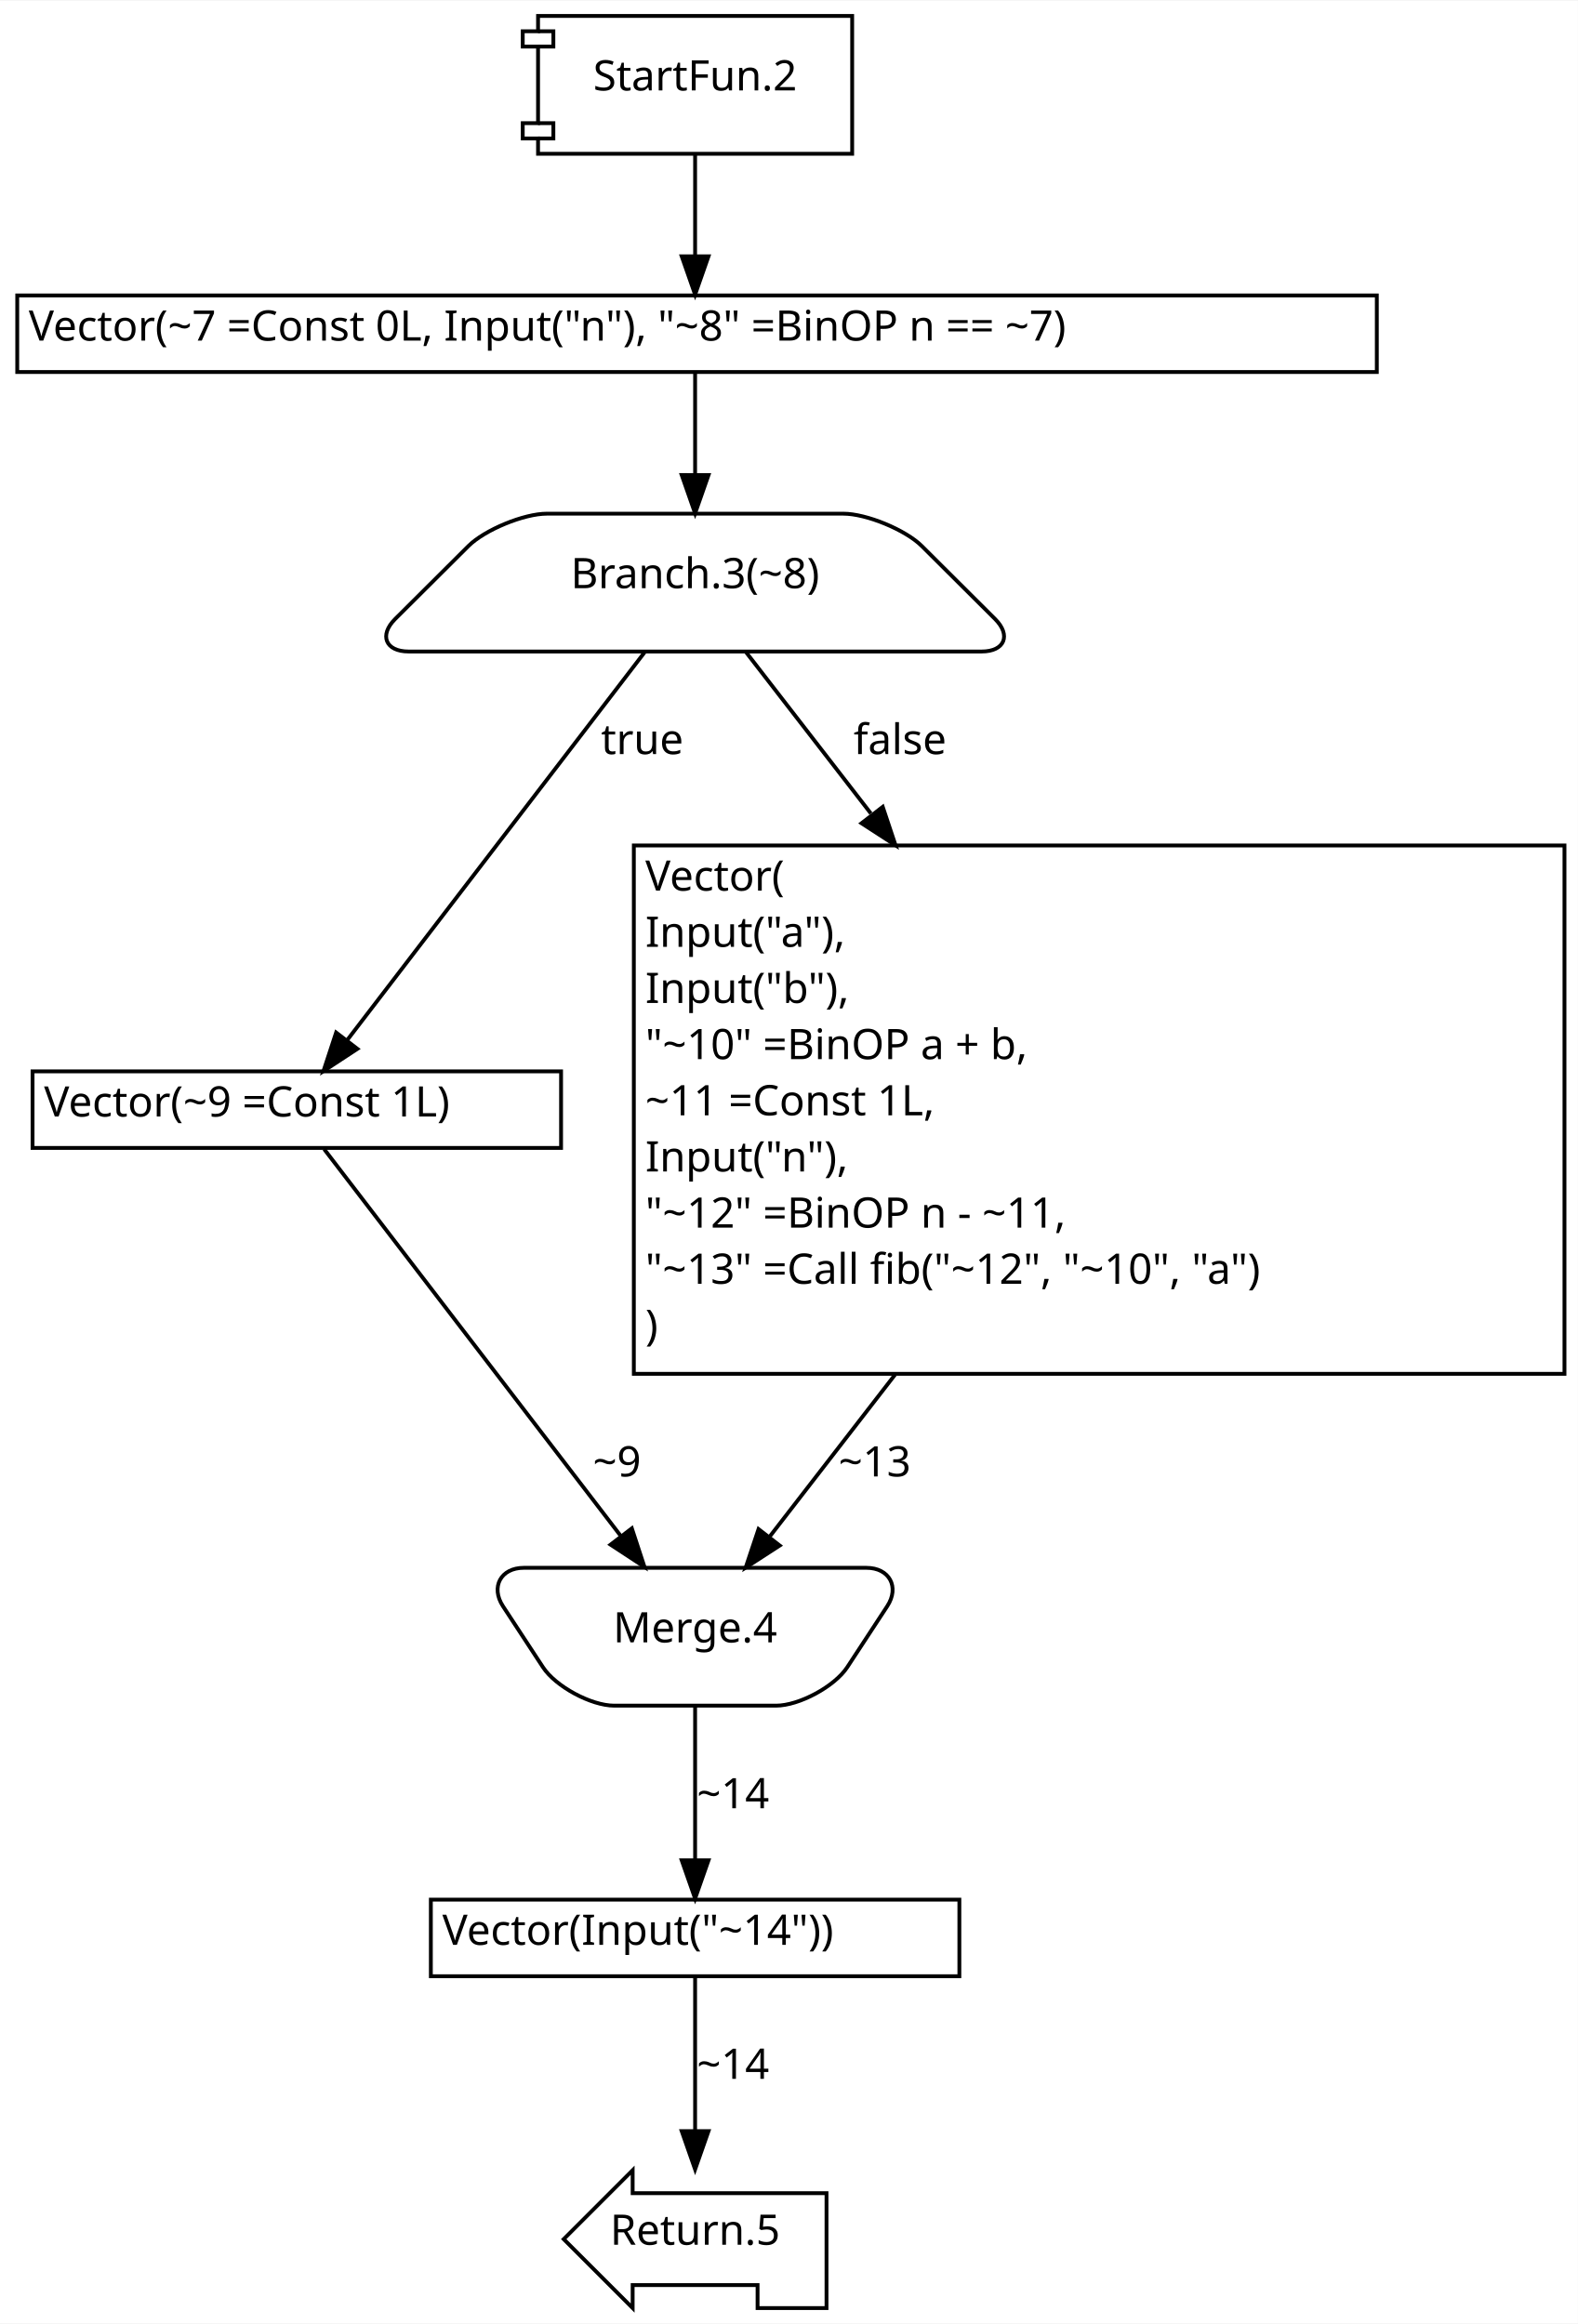
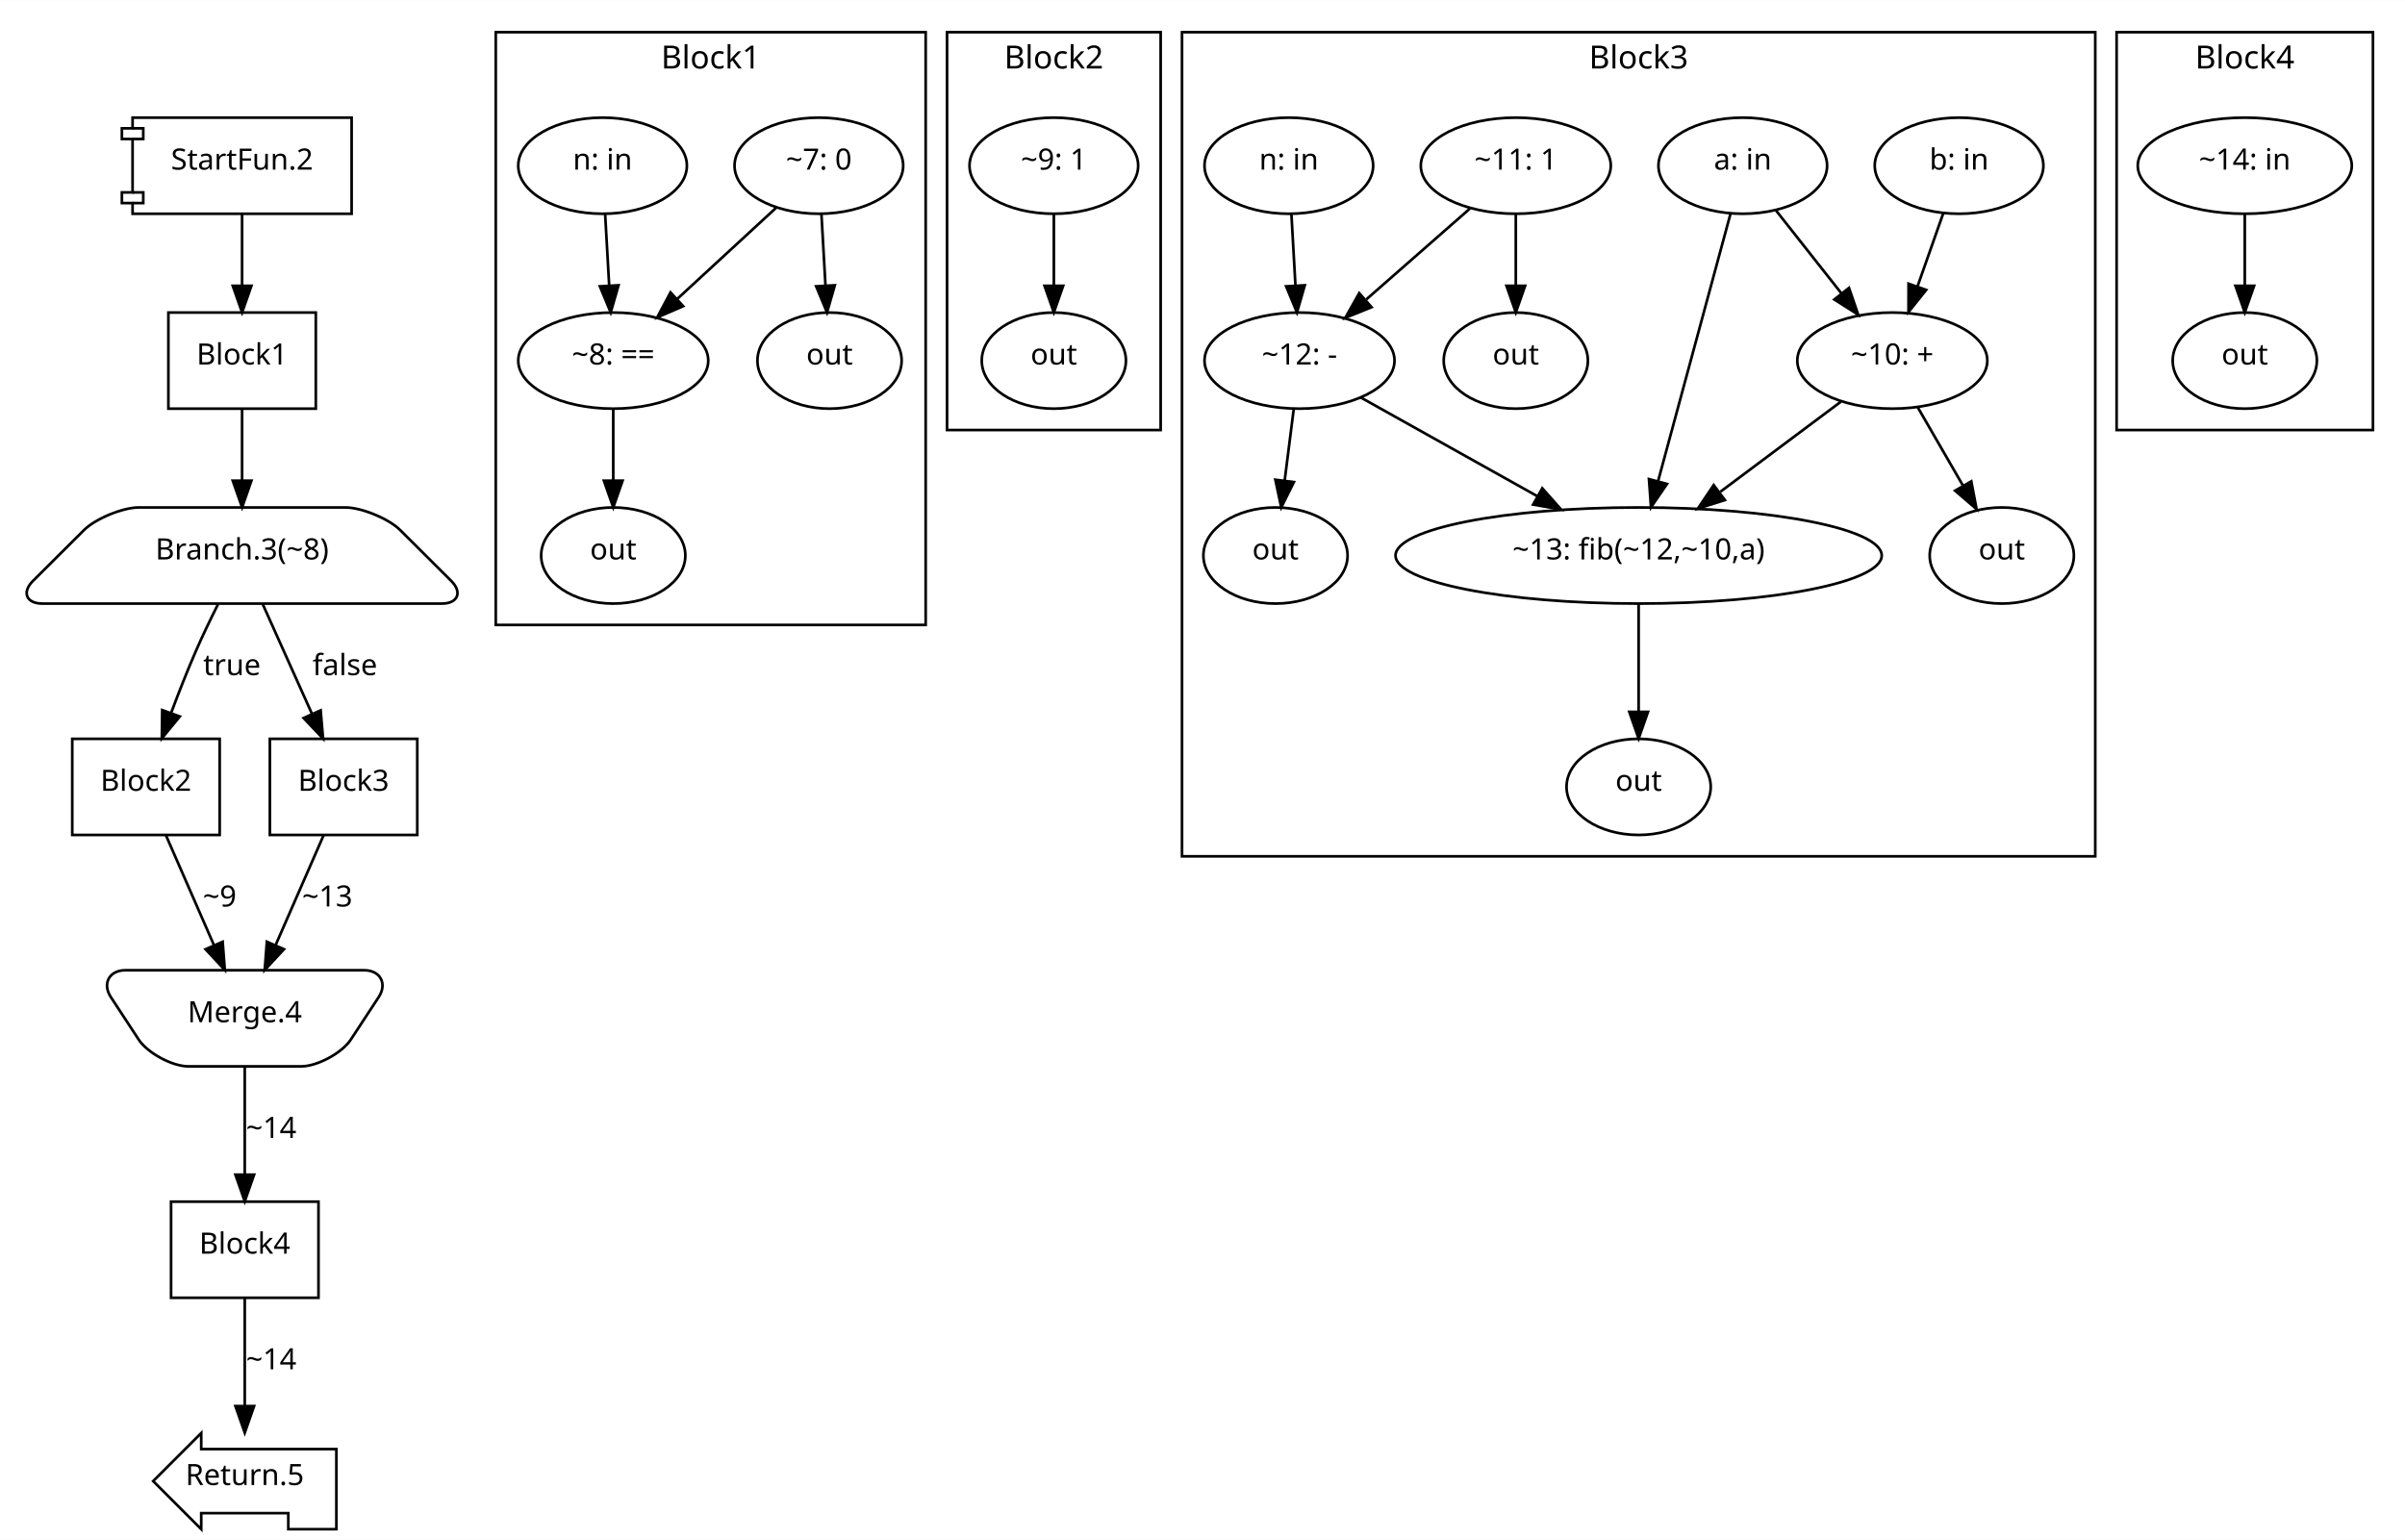
- <svg xmlns="http://www.w3.org/2000/svg" width="412pt" height="607pt" viewBox="0.00 0.00 412.00 606.67">
-   <g id="graph0" class="graph" transform="scale(1 1) rotate(0) translate(4 602.67)">
-     <polygon fill="white" stroke="transparent" points="-4,4 -4,-602.67 408,-602.67 408,4 -4,4" />
+ <svg xmlns="http://www.w3.org/2000/svg" width="901pt" height="577pt" viewBox="0.00 0.00 900.66 576.68">
+   <g id="graph0" class="graph" transform="scale(1 1) rotate(0) translate(4 572.68)">
+     <polygon fill="white" stroke="transparent" points="-4,4 -4,-572.68 896.66,-572.68 896.66,4 -4,4" />
+     <g id="clust1" class="cluster">
+       <polygon fill="none" stroke="black" points="181.66,-338.67 181.66,-560.68 342.66,-560.68 342.66,-338.67 181.66,-338.67" />
+       <text text-anchor="middle" x="262.16" y="-547.08" font-family="Monaco" font-size="12.00">Block1</text>
+     </g>
+     <g id="clust2" class="cluster">
+       <polygon fill="none" stroke="black" points="350.66,-411.67 350.66,-560.68 430.66,-560.68 430.66,-411.67 350.66,-411.67" />
+       <text text-anchor="middle" x="390.66" y="-547.08" font-family="Monaco" font-size="12.00">Block2</text>
+     </g>
+     <g id="clust3" class="cluster">
+       <polygon fill="none" stroke="black" points="438.66,-252.01 438.66,-560.68 780.66,-560.68 780.66,-252.01 438.66,-252.01" />
+       <text text-anchor="middle" x="609.66" y="-547.08" font-family="Monaco" font-size="12.00">Block3</text>
+     </g>
+     <g id="clust4" class="cluster">
+       <polygon fill="none" stroke="black" points="788.66,-411.67 788.66,-560.68 884.66,-560.68 884.66,-411.67 788.66,-411.67" />
+       <text text-anchor="middle" x="836.66" y="-547.08" font-family="Monaco" font-size="12.00">Block4</text>
+     </g>
    <g id="node1" class="node">
-       <polygon fill="none" stroke="black" points="218.51,-598.67 136.49,-598.67 136.49,-594.67 132.49,-594.67 132.49,-590.67 136.49,-590.67 136.49,-570.67 132.49,-570.67 132.49,-566.67 136.49,-566.67 136.49,-562.67 218.51,-562.67 218.51,-598.67" />
-       <polyline fill="none" stroke="black" points="136.49,-594.67 140.49,-594.67 140.49,-590.67 136.49,-590.67 " />
-       <polyline fill="none" stroke="black" points="136.49,-570.67 140.49,-570.67 140.49,-566.67 136.49,-566.67 " />
-       <text text-anchor="middle" x="177.5" y="-579.21" font-family="Monaco" font-size="11.00">StartFun.2</text>
+       <polygon fill="none" stroke="black" points="127.68,-528.67 45.65,-528.67 45.65,-524.67 41.65,-524.67 41.65,-520.67 45.65,-520.67 45.65,-500.67 41.65,-500.67 41.65,-496.67 45.65,-496.67 45.65,-492.67 127.68,-492.67 127.68,-528.67" />
+       <polyline fill="none" stroke="black" points="45.65,-524.67 49.65,-524.67 49.65,-520.67 45.65,-520.67 " />
+       <polyline fill="none" stroke="black" points="45.65,-500.67 49.65,-500.67 49.65,-496.67 45.65,-496.67 " />
+       <text text-anchor="middle" x="86.66" y="-509.21" font-family="Monaco" font-size="11.00">StartFun.2</text>
    </g>
    <g id="node2" class="node">
-       <polygon fill="none" stroke="black" points="0.5,-505.67 0.5,-525.67 355.5,-525.67 355.5,-505.67 0.5,-505.67" />
-       <text text-anchor="start" x="3.5" y="-513.87" font-family="Monaco" font-size="11.00">Vector(~7 =Const 0L, Input("n"), "~8" =BinOP n == ~7)</text>
+       <polygon fill="none" stroke="black" points="114.27,-455.67 59.06,-455.67 59.06,-419.67 114.27,-419.67 114.27,-455.67" />
+       <text text-anchor="middle" x="86.66" y="-436.21" font-family="Monaco" font-size="11.00">Block1</text>
    </g>
    <g id="edge1" class="edge">
-       <path fill="none" stroke="black" d="M177.5,-562.46C177.5,-554.25 177.5,-544.4 177.5,-535.95" />
-       <polygon fill="black" stroke="black" points="181,-535.89 177.5,-525.89 174,-535.89 181,-535.89" />
+       <path fill="none" stroke="black" d="M86.66,-492.49C86.66,-484.46 86.66,-474.72 86.66,-465.74" />
+       <polygon fill="black" stroke="black" points="90.16,-465.7 86.66,-455.7 83.16,-465.7 90.16,-465.7" />
    </g>
    <g id="node3" class="node">
-       <path fill="none" stroke="black" d="M216.21,-468.67C216.21,-468.67 138.79,-468.67 138.79,-468.67 132.79,-468.67 122.54,-464.44 118.29,-460.2 118.29,-460.2 99.17,-441.15 99.17,-441.15 94.92,-436.91 96.67,-432.67 102.67,-432.67 102.67,-432.67 252.33,-432.67 252.33,-432.67 258.33,-432.67 260.08,-436.91 255.83,-441.15 255.83,-441.15 236.71,-460.2 236.71,-460.2 232.46,-464.44 222.21,-468.67 216.21,-468.67" />
-       <text text-anchor="middle" x="177.5" y="-449.21" font-family="Monaco" font-size="11.00">Branch.3(~8)</text>
+       <path fill="none" stroke="black" d="M125.37,-382.67C125.37,-382.67 47.95,-382.67 47.95,-382.67 41.95,-382.67 31.71,-378.44 27.46,-374.2 27.46,-374.2 8.33,-355.15 8.33,-355.15 4.08,-350.91 5.84,-346.67 11.84,-346.67 11.84,-346.67 161.49,-346.67 161.49,-346.67 167.49,-346.67 169.24,-350.91 164.99,-355.15 164.99,-355.15 145.87,-374.2 145.87,-374.2 141.62,-378.44 131.37,-382.67 125.37,-382.67" />
+       <text text-anchor="middle" x="86.66" y="-363.21" font-family="Monaco" font-size="11.00">Branch.3(~8)</text>
    </g>
    <g id="edge2" class="edge">
-       <path fill="none" stroke="black" d="M177.5,-505.65C177.5,-498.6 177.5,-488.43 177.5,-478.8" />
-       <polygon fill="black" stroke="black" points="181,-478.75 177.5,-468.75 174,-478.76 181,-478.75" />
+       <path fill="none" stroke="black" d="M86.66,-419.49C86.66,-411.46 86.66,-401.72 86.66,-392.74" />
+       <polygon fill="black" stroke="black" points="90.16,-392.7 86.66,-382.7 83.16,-392.7 90.16,-392.7" />
    </g>
    <g id="node4" class="node">
-       <polygon fill="none" stroke="black" points="4.5,-303.01 4.5,-323.01 142.5,-323.01 142.5,-303.01 4.5,-303.01" />
-       <text text-anchor="start" x="7.5" y="-311.21" font-family="Monaco" font-size="11.00">Vector(~9 =Const 1L)</text>
+       <polygon fill="none" stroke="black" points="78.27,-296.01 23.06,-296.01 23.06,-260.01 78.27,-260.01 78.27,-296.01" />
+       <text text-anchor="middle" x="50.66" y="-276.54" font-family="Monaco" font-size="11.00">Block2</text>
    </g>
    <g id="edge3" class="edge">
-       <path fill="none" stroke="black" d="M164.33,-432.49C144.38,-406.47 106.72,-357.34 86.73,-331.27" />
-       <polygon fill="black" stroke="black" points="89.32,-328.89 80.46,-323.08 83.77,-333.15 89.32,-328.89" />
-       <text text-anchor="middle" x="163.7" y="-405.87" font-family="Monaco" font-size="11.00">true</text>
+       <path fill="none" stroke="black" d="M77.63,-346.39C74.82,-340.8 71.8,-334.52 69.26,-328.67 66.05,-321.28 62.85,-313.12 60.04,-305.6" />
+       <polygon fill="black" stroke="black" points="63.33,-304.38 56.6,-296.19 56.75,-306.78 63.33,-304.38" />
+       <text text-anchor="middle" x="82.87" y="-319.87" font-family="Monaco" font-size="11.00">true</text>
    </g>
    <g id="node5" class="node">
-       <polygon fill="none" stroke="black" points="161.5,-244.01 161.5,-382.01 404.5,-382.01 404.5,-244.01 161.5,-244.01" />
-       <text text-anchor="start" x="164.5" y="-370.21" font-family="Monaco" font-size="11.00">Vector(</text>
-       <text text-anchor="start" x="164.5" y="-355.54" font-family="Monaco" font-size="11.00">  Input("a"),</text>
-       <text text-anchor="start" x="164.5" y="-340.87" font-family="Monaco" font-size="11.00">  Input("b"),</text>
-       <text text-anchor="start" x="164.5" y="-326.2" font-family="Monaco" font-size="11.00">  "~10" =BinOP a + b,</text>
-       <text text-anchor="start" x="164.5" y="-311.53" font-family="Monaco" font-size="11.00">  ~11 =Const 1L,</text>
-       <text text-anchor="start" x="164.5" y="-296.86" font-family="Monaco" font-size="11.00">  Input("n"),</text>
-       <text text-anchor="start" x="164.5" y="-282.19" font-family="Monaco" font-size="11.00">  "~12" =BinOP n - ~11,</text>
-       <text text-anchor="start" x="164.5" y="-267.53" font-family="Monaco" font-size="11.00">  "~13" =Call fib("~12", "~10", "a")</text>
-       <text text-anchor="start" x="164.5" y="-252.86" font-family="Monaco" font-size="11.00">)</text>
+       <polygon fill="none" stroke="black" points="152.27,-296.01 97.06,-296.01 97.06,-260.01 152.27,-260.01 152.27,-296.01" />
+       <text text-anchor="middle" x="124.66" y="-276.54" font-family="Monaco" font-size="11.00">Block3</text>
    </g>
    <g id="edge4" class="edge">
-       <path fill="none" stroke="black" d="M190.8,-432.49C199.35,-421.44 211.13,-406.22 223.39,-390.37" />
-       <polygon fill="black" stroke="black" points="226.49,-392.1 229.84,-382.05 220.95,-387.81 226.49,-392.1" />
-       <text text-anchor="middle" x="231" y="-405.87" font-family="Monaco" font-size="11.00">false</text>
+       <path fill="none" stroke="black" d="M94.35,-346.54C99.66,-334.72 106.81,-318.78 112.84,-305.35" />
+       <polygon fill="black" stroke="black" points="116.08,-306.67 116.99,-296.11 109.7,-303.8 116.08,-306.67" />
+       <text text-anchor="middle" x="125.17" y="-319.87" font-family="Monaco" font-size="11.00">false</text>
    </g>
    <g id="node6" class="node">
-       <path fill="none" stroke="black" d="M156.36,-157.34C156.36,-157.34 198.64,-157.34 198.64,-157.34 204.64,-157.34 213.93,-162.35 217.22,-167.37 217.22,-167.37 227.66,-183.3 227.66,-183.3 230.95,-188.32 228.24,-193.34 222.24,-193.34 222.24,-193.34 132.76,-193.34 132.76,-193.34 126.76,-193.34 124.05,-188.32 127.34,-183.3 127.34,-183.3 137.78,-167.37 137.78,-167.37 141.07,-162.35 150.36,-157.34 156.36,-157.34" />
-       <text text-anchor="middle" x="177.5" y="-173.87" font-family="Monaco" font-size="11.00">Merge.4</text>
+       <path fill="none" stroke="black" d="M66.52,-173.34C66.52,-173.34 108.8,-173.34 108.8,-173.34 114.8,-173.34 124.09,-178.35 127.38,-183.37 127.38,-183.37 137.83,-199.3 137.83,-199.3 141.12,-204.32 138.41,-209.34 132.41,-209.34 132.41,-209.34 42.92,-209.34 42.92,-209.34 36.92,-209.34 34.21,-204.32 37.5,-199.3 37.5,-199.3 47.94,-183.37 47.94,-183.37 51.23,-178.35 60.52,-173.34 66.52,-173.34" />
+       <text text-anchor="middle" x="87.66" y="-189.87" font-family="Monaco" font-size="11.00">Merge.4</text>
    </g>
    <g id="edge5" class="edge">
-       <path fill="none" stroke="black" d="M80.65,-302.68C96.42,-282.11 134.66,-232.22 158.1,-201.65" />
-       <polygon fill="black" stroke="black" points="160.98,-203.65 164.28,-193.58 155.42,-199.39 160.98,-203.65" />
-       <text text-anchor="middle" x="157.1" y="-217.21" font-family="Monaco" font-size="11.00">~9</text>
+       <path fill="none" stroke="black" d="M58.15,-259.87C63.32,-248.05 70.28,-232.11 76.15,-218.68" />
+       <polygon fill="black" stroke="black" points="79.39,-220.01 80.19,-209.45 72.98,-217.21 79.39,-220.01" />
+       <text text-anchor="middle" x="78.27" y="-233.21" font-family="Monaco" font-size="11.00">~9</text>
    </g>
    <g id="edge6" class="edge">
-       <path fill="none" stroke="black" d="M229.69,-243.77C218.02,-228.69 206.37,-213.64 197.05,-201.59" />
-       <polygon fill="black" stroke="black" points="199.59,-199.16 190.7,-193.4 194.06,-203.45 199.59,-199.16" />
-       <text text-anchor="middle" x="224.4" y="-217.21" font-family="Monaco" font-size="11.00">~13</text>
+       <path fill="none" stroke="black" d="M117.18,-259.87C112.01,-248.05 105.04,-232.11 99.18,-218.68" />
+       <polygon fill="black" stroke="black" points="102.35,-217.21 95.14,-209.45 95.94,-220.01 102.35,-217.21" />
+       <text text-anchor="middle" x="118.57" y="-233.21" font-family="Monaco" font-size="11.00">~13</text>
    </g>
    <g id="node7" class="node">
-       <polygon fill="none" stroke="black" points="108.5,-86.67 108.5,-106.67 246.5,-106.67 246.5,-86.67 108.5,-86.67" />
-       <text text-anchor="start" x="111.5" y="-94.87" font-family="Monaco" font-size="11.00">Vector(Input("~14"))</text>
+       <polygon fill="none" stroke="black" points="115.27,-122.67 60.06,-122.67 60.06,-86.67 115.27,-86.67 115.27,-122.67" />
+       <text text-anchor="middle" x="87.66" y="-103.2" font-family="Monaco" font-size="11.00">Block4</text>
    </g>
    <g id="edge7" class="edge">
-       <path fill="none" stroke="black" d="M177.5,-157.32C177.5,-145.43 177.5,-129.53 177.5,-117.14" />
-       <polygon fill="black" stroke="black" points="181,-116.95 177.5,-106.95 174,-116.95 181,-116.95" />
-       <text text-anchor="middle" x="187.4" y="-130.54" font-family="Monaco" font-size="11.00">~14</text>
+       <path fill="none" stroke="black" d="M87.66,-173.2C87.66,-161.61 87.66,-146.06 87.66,-132.8" />
+       <polygon fill="black" stroke="black" points="91.16,-132.78 87.66,-122.78 84.16,-132.78 91.16,-132.78" />
+       <text text-anchor="middle" x="97.57" y="-146.54" font-family="Monaco" font-size="11.00">~14</text>
    </g>
    <g id="node8" class="node">
-       <polygon fill="none" stroke="black" points="211.81,-30 161.19,-30 161.19,-36 143.19,-18 161.19,0 161.19,-6 193.81,-6 193.81,0 211.81,0 211.81,-30" />
-       <text text-anchor="middle" x="177.5" y="-16.53" font-family="Monaco" font-size="11.00">Return.5</text>
+       <polygon fill="none" stroke="black" points="121.97,-30 71.36,-30 71.36,-36 53.36,-18 71.36,0 71.36,-6 103.97,-6 103.97,0 121.97,0 121.97,-30" />
+       <text text-anchor="middle" x="87.66" y="-16.53" font-family="Monaco" font-size="11.00">Return.5</text>
    </g>
    <g id="edge8" class="edge">
-       <path fill="none" stroke="black" d="M177.5,-86.57C177.5,-76.71 177.5,-60.49 177.5,-46.42" />
-       <polygon fill="black" stroke="black" points="181,-46.21 177.5,-36.21 174,-46.21 181,-46.21" />
-       <text text-anchor="middle" x="187.4" y="-59.87" font-family="Monaco" font-size="11.00">~14</text>
+       <path fill="none" stroke="black" d="M87.66,-86.53C87.66,-74.94 87.66,-59.39 87.66,-46.13" />
+       <polygon fill="black" stroke="black" points="91.16,-46.11 87.66,-36.11 84.16,-46.11 91.16,-46.11" />
+       <text text-anchor="middle" x="97.57" y="-59.87" font-family="Monaco" font-size="11.00">~14</text>
+     </g>
+     <g id="node9" class="node">
+       <ellipse fill="none" stroke="black" cx="302.66" cy="-510.67" rx="31.58" ry="18" />
+       <text text-anchor="middle" x="302.66" y="-509.21" font-family="Monaco" font-size="11.00">~7: 0</text>
+     </g>
+     <g id="node10" class="node">
+       <ellipse fill="none" stroke="black" cx="306.66" cy="-437.67" rx="27" ry="18" />
+       <text text-anchor="middle" x="306.66" y="-436.21" font-family="Monaco" font-size="11.00">out</text>
+     </g>
+     <g id="edge9" class="edge">
+       <path fill="none" stroke="black" d="M303.63,-492.49C304.08,-484.46 304.63,-474.72 305.14,-465.74" />
+       <polygon fill="black" stroke="black" points="308.64,-465.88 305.71,-455.7 301.65,-465.49 308.64,-465.88" />
+     </g>
+     <g id="node12" class="node">
+       <ellipse fill="none" stroke="black" cx="225.66" cy="-437.67" rx="35.58" ry="18" />
+       <text text-anchor="middle" x="225.66" y="-436.21" font-family="Monaco" font-size="11.00">~8: ==</text>
+     </g>
+     <g id="edge10" class="edge">
+       <path fill="none" stroke="black" d="M286.71,-494.96C276.01,-485.1 261.73,-471.93 249.67,-460.81" />
+       <polygon fill="black" stroke="black" points="251.85,-458.06 242.13,-453.86 247.11,-463.21 251.85,-458.06" />
+     </g>
+     <g id="node11" class="node">
+       <ellipse fill="none" stroke="black" cx="221.66" cy="-510.67" rx="31.58" ry="18" />
+       <text text-anchor="middle" x="221.66" y="-509.21" font-family="Monaco" font-size="11.00">n: in</text>
+     </g>
+     <g id="edge11" class="edge">
+       <path fill="none" stroke="black" d="M222.63,-492.49C223.08,-484.46 223.63,-474.72 224.14,-465.74" />
+       <polygon fill="black" stroke="black" points="227.64,-465.88 224.71,-455.7 220.65,-465.49 227.64,-465.88" />
+     </g>
+     <g id="node13" class="node">
+       <ellipse fill="none" stroke="black" cx="225.66" cy="-364.67" rx="27" ry="18" />
+       <text text-anchor="middle" x="225.66" y="-363.21" font-family="Monaco" font-size="11.00">out</text>
+     </g>
+     <g id="edge12" class="edge">
+       <path fill="none" stroke="black" d="M225.66,-419.49C225.66,-411.46 225.66,-401.72 225.66,-392.74" />
+       <polygon fill="black" stroke="black" points="229.16,-392.7 225.66,-382.7 222.16,-392.7 229.16,-392.7" />
+     </g>
+     <g id="node14" class="node">
+       <ellipse fill="none" stroke="black" cx="390.66" cy="-510.67" rx="31.58" ry="18" />
+       <text text-anchor="middle" x="390.66" y="-509.21" font-family="Monaco" font-size="11.00">~9: 1</text>
+     </g>
+     <g id="node15" class="node">
+       <ellipse fill="none" stroke="black" cx="390.66" cy="-437.67" rx="27" ry="18" />
+       <text text-anchor="middle" x="390.66" y="-436.21" font-family="Monaco" font-size="11.00">out</text>
+     </g>
+     <g id="edge13" class="edge">
+       <path fill="none" stroke="black" d="M390.66,-492.49C390.66,-484.46 390.66,-474.72 390.66,-465.74" />
+       <polygon fill="black" stroke="black" points="394.16,-465.7 390.66,-455.7 387.16,-465.7 394.16,-465.7" />
+     </g>
+     <g id="node16" class="node">
+       <ellipse fill="none" stroke="black" cx="648.66" cy="-510.67" rx="31.58" ry="18" />
+       <text text-anchor="middle" x="648.66" y="-509.21" font-family="Monaco" font-size="11.00">a: in</text>
+     </g>
+     <g id="node18" class="node">
+       <ellipse fill="none" stroke="black" cx="704.66" cy="-437.67" rx="35.58" ry="18" />
+       <text text-anchor="middle" x="704.66" y="-436.21" font-family="Monaco" font-size="11.00">~10: +</text>
+     </g>
+     <g id="edge14" class="edge">
+       <path fill="none" stroke="black" d="M661.09,-493.92C668.31,-484.76 677.56,-473.04 685.68,-462.75" />
+       <polygon fill="black" stroke="black" points="688.44,-464.9 691.88,-454.88 682.94,-460.56 688.44,-464.9" />
+     </g>
+     <g id="node25" class="node">
+       <ellipse fill="none" stroke="black" cx="609.66" cy="-364.67" rx="91.04" ry="18" />
+       <text text-anchor="middle" x="609.66" y="-363.21" font-family="Monaco" font-size="11.00">~13: fib(~12,~10,a)</text>
+     </g>
+     <g id="edge15" class="edge">
+       <path fill="none" stroke="black" d="M644.04,-492.59C637.35,-467.91 624.93,-422.02 616.99,-392.71" />
+       <polygon fill="black" stroke="black" points="620.28,-391.47 614.29,-382.74 613.52,-393.3 620.28,-391.47" />
+     </g>
+     <g id="node17" class="node">
+       <ellipse fill="none" stroke="black" cx="729.66" cy="-510.67" rx="31.58" ry="18" />
+       <text text-anchor="middle" x="729.66" y="-509.21" font-family="Monaco" font-size="11.00">b: in</text>
+     </g>
+     <g id="edge16" class="edge">
+       <path fill="none" stroke="black" d="M723.74,-492.85C720.86,-484.66 717.32,-474.61 714.08,-465.41" />
+       <polygon fill="black" stroke="black" points="717.34,-464.14 710.72,-455.87 710.74,-466.47 717.34,-464.14" />
+     </g>
+     <g id="node19" class="node">
+       <ellipse fill="none" stroke="black" cx="745.66" cy="-364.67" rx="27" ry="18" />
+       <text text-anchor="middle" x="745.66" y="-363.21" font-family="Monaco" font-size="11.00">out</text>
+     </g>
+     <g id="edge17" class="edge">
+       <path fill="none" stroke="black" d="M714.17,-420.21C719.19,-411.51 725.46,-400.66 731.08,-390.93" />
+       <polygon fill="black" stroke="black" points="734.24,-392.46 736.21,-382.05 728.17,-388.96 734.24,-392.46" />
+     </g>
+     <g id="edge18" class="edge">
+       <path fill="none" stroke="black" d="M685.44,-422.31C672.48,-412.62 655.1,-399.63 640.25,-388.54" />
+       <polygon fill="black" stroke="black" points="641.96,-385.44 631.86,-382.26 637.77,-391.05 641.96,-385.44" />
+     </g>
+     <g id="node20" class="node">
+       <ellipse fill="none" stroke="black" cx="563.66" cy="-510.67" rx="35.58" ry="18" />
+       <text text-anchor="middle" x="563.66" y="-509.21" font-family="Monaco" font-size="11.00">~11: 1</text>
+     </g>
+     <g id="node21" class="node">
+       <ellipse fill="none" stroke="black" cx="563.66" cy="-437.67" rx="27" ry="18" />
+       <text text-anchor="middle" x="563.66" y="-436.21" font-family="Monaco" font-size="11.00">out</text>
+     </g>
+     <g id="edge19" class="edge">
+       <path fill="none" stroke="black" d="M563.66,-492.49C563.66,-484.46 563.66,-474.72 563.66,-465.74" />
+       <polygon fill="black" stroke="black" points="567.16,-465.7 563.66,-455.7 560.16,-465.7 567.16,-465.7" />
+     </g>
+     <g id="node23" class="node">
+       <ellipse fill="none" stroke="black" cx="482.66" cy="-437.67" rx="35.58" ry="18" />
+       <text text-anchor="middle" x="482.66" y="-436.21" font-family="Monaco" font-size="11.00">~12: -</text>
+     </g>
+     <g id="edge20" class="edge">
+       <path fill="none" stroke="black" d="M546.49,-494.62C535.21,-484.73 520.28,-471.64 507.69,-460.61" />
+       <polygon fill="black" stroke="black" points="509.64,-457.67 499.82,-453.71 505.03,-462.93 509.64,-457.67" />
+     </g>
+     <g id="node22" class="node">
+       <ellipse fill="none" stroke="black" cx="478.66" cy="-510.67" rx="31.58" ry="18" />
+       <text text-anchor="middle" x="478.66" y="-509.21" font-family="Monaco" font-size="11.00">n: in</text>
+     </g>
+     <g id="edge21" class="edge">
+       <path fill="none" stroke="black" d="M479.63,-492.49C480.08,-484.46 480.63,-474.72 481.14,-465.74" />
+       <polygon fill="black" stroke="black" points="484.64,-465.88 481.71,-455.7 477.65,-465.49 484.64,-465.88" />
+     </g>
+     <g id="node24" class="node">
+       <ellipse fill="none" stroke="black" cx="473.66" cy="-364.67" rx="27" ry="18" />
+       <text text-anchor="middle" x="473.66" y="-363.21" font-family="Monaco" font-size="11.00">out</text>
+     </g>
+     <g id="edge22" class="edge">
+       <path fill="none" stroke="black" d="M480.49,-419.49C479.47,-411.46 478.23,-401.72 477.1,-392.74" />
+       <polygon fill="black" stroke="black" points="480.55,-392.18 475.82,-382.7 473.61,-393.06 480.55,-392.18" />
+     </g>
+     <g id="edge23" class="edge">
+       <path fill="none" stroke="black" d="M505.66,-423.82C524.05,-413.54 550.22,-398.91 571.7,-386.9" />
+       <polygon fill="black" stroke="black" points="573.57,-389.86 580.59,-381.93 570.15,-383.75 573.57,-389.86" />
+     </g>
+     <g id="node26" class="node">
+       <ellipse fill="none" stroke="black" cx="609.66" cy="-278.01" rx="27" ry="18" />
+       <text text-anchor="middle" x="609.66" y="-276.54" font-family="Monaco" font-size="11.00">out</text>
+     </g>
+     <g id="edge24" class="edge">
+       <path fill="none" stroke="black" d="M609.66,-346.54C609.66,-334.95 609.66,-319.4 609.66,-306.14" />
+       <polygon fill="black" stroke="black" points="613.16,-306.11 609.66,-296.11 606.16,-306.11 613.16,-306.11" />
+     </g>
+     <g id="node27" class="node">
+       <ellipse fill="none" stroke="black" cx="836.66" cy="-510.67" rx="40.08" ry="18" />
+       <text text-anchor="middle" x="836.66" y="-509.21" font-family="Monaco" font-size="11.00">~14: in</text>
+     </g>
+     <g id="node28" class="node">
+       <ellipse fill="none" stroke="black" cx="836.66" cy="-437.67" rx="27" ry="18" />
+       <text text-anchor="middle" x="836.66" y="-436.21" font-family="Monaco" font-size="11.00">out</text>
+     </g>
+     <g id="edge25" class="edge">
+       <path fill="none" stroke="black" d="M836.66,-492.49C836.66,-484.46 836.66,-474.72 836.66,-465.74" />
+       <polygon fill="black" stroke="black" points="840.16,-465.7 836.66,-455.7 833.16,-465.7 840.16,-465.7" />
    </g>
  </g>
</svg>
